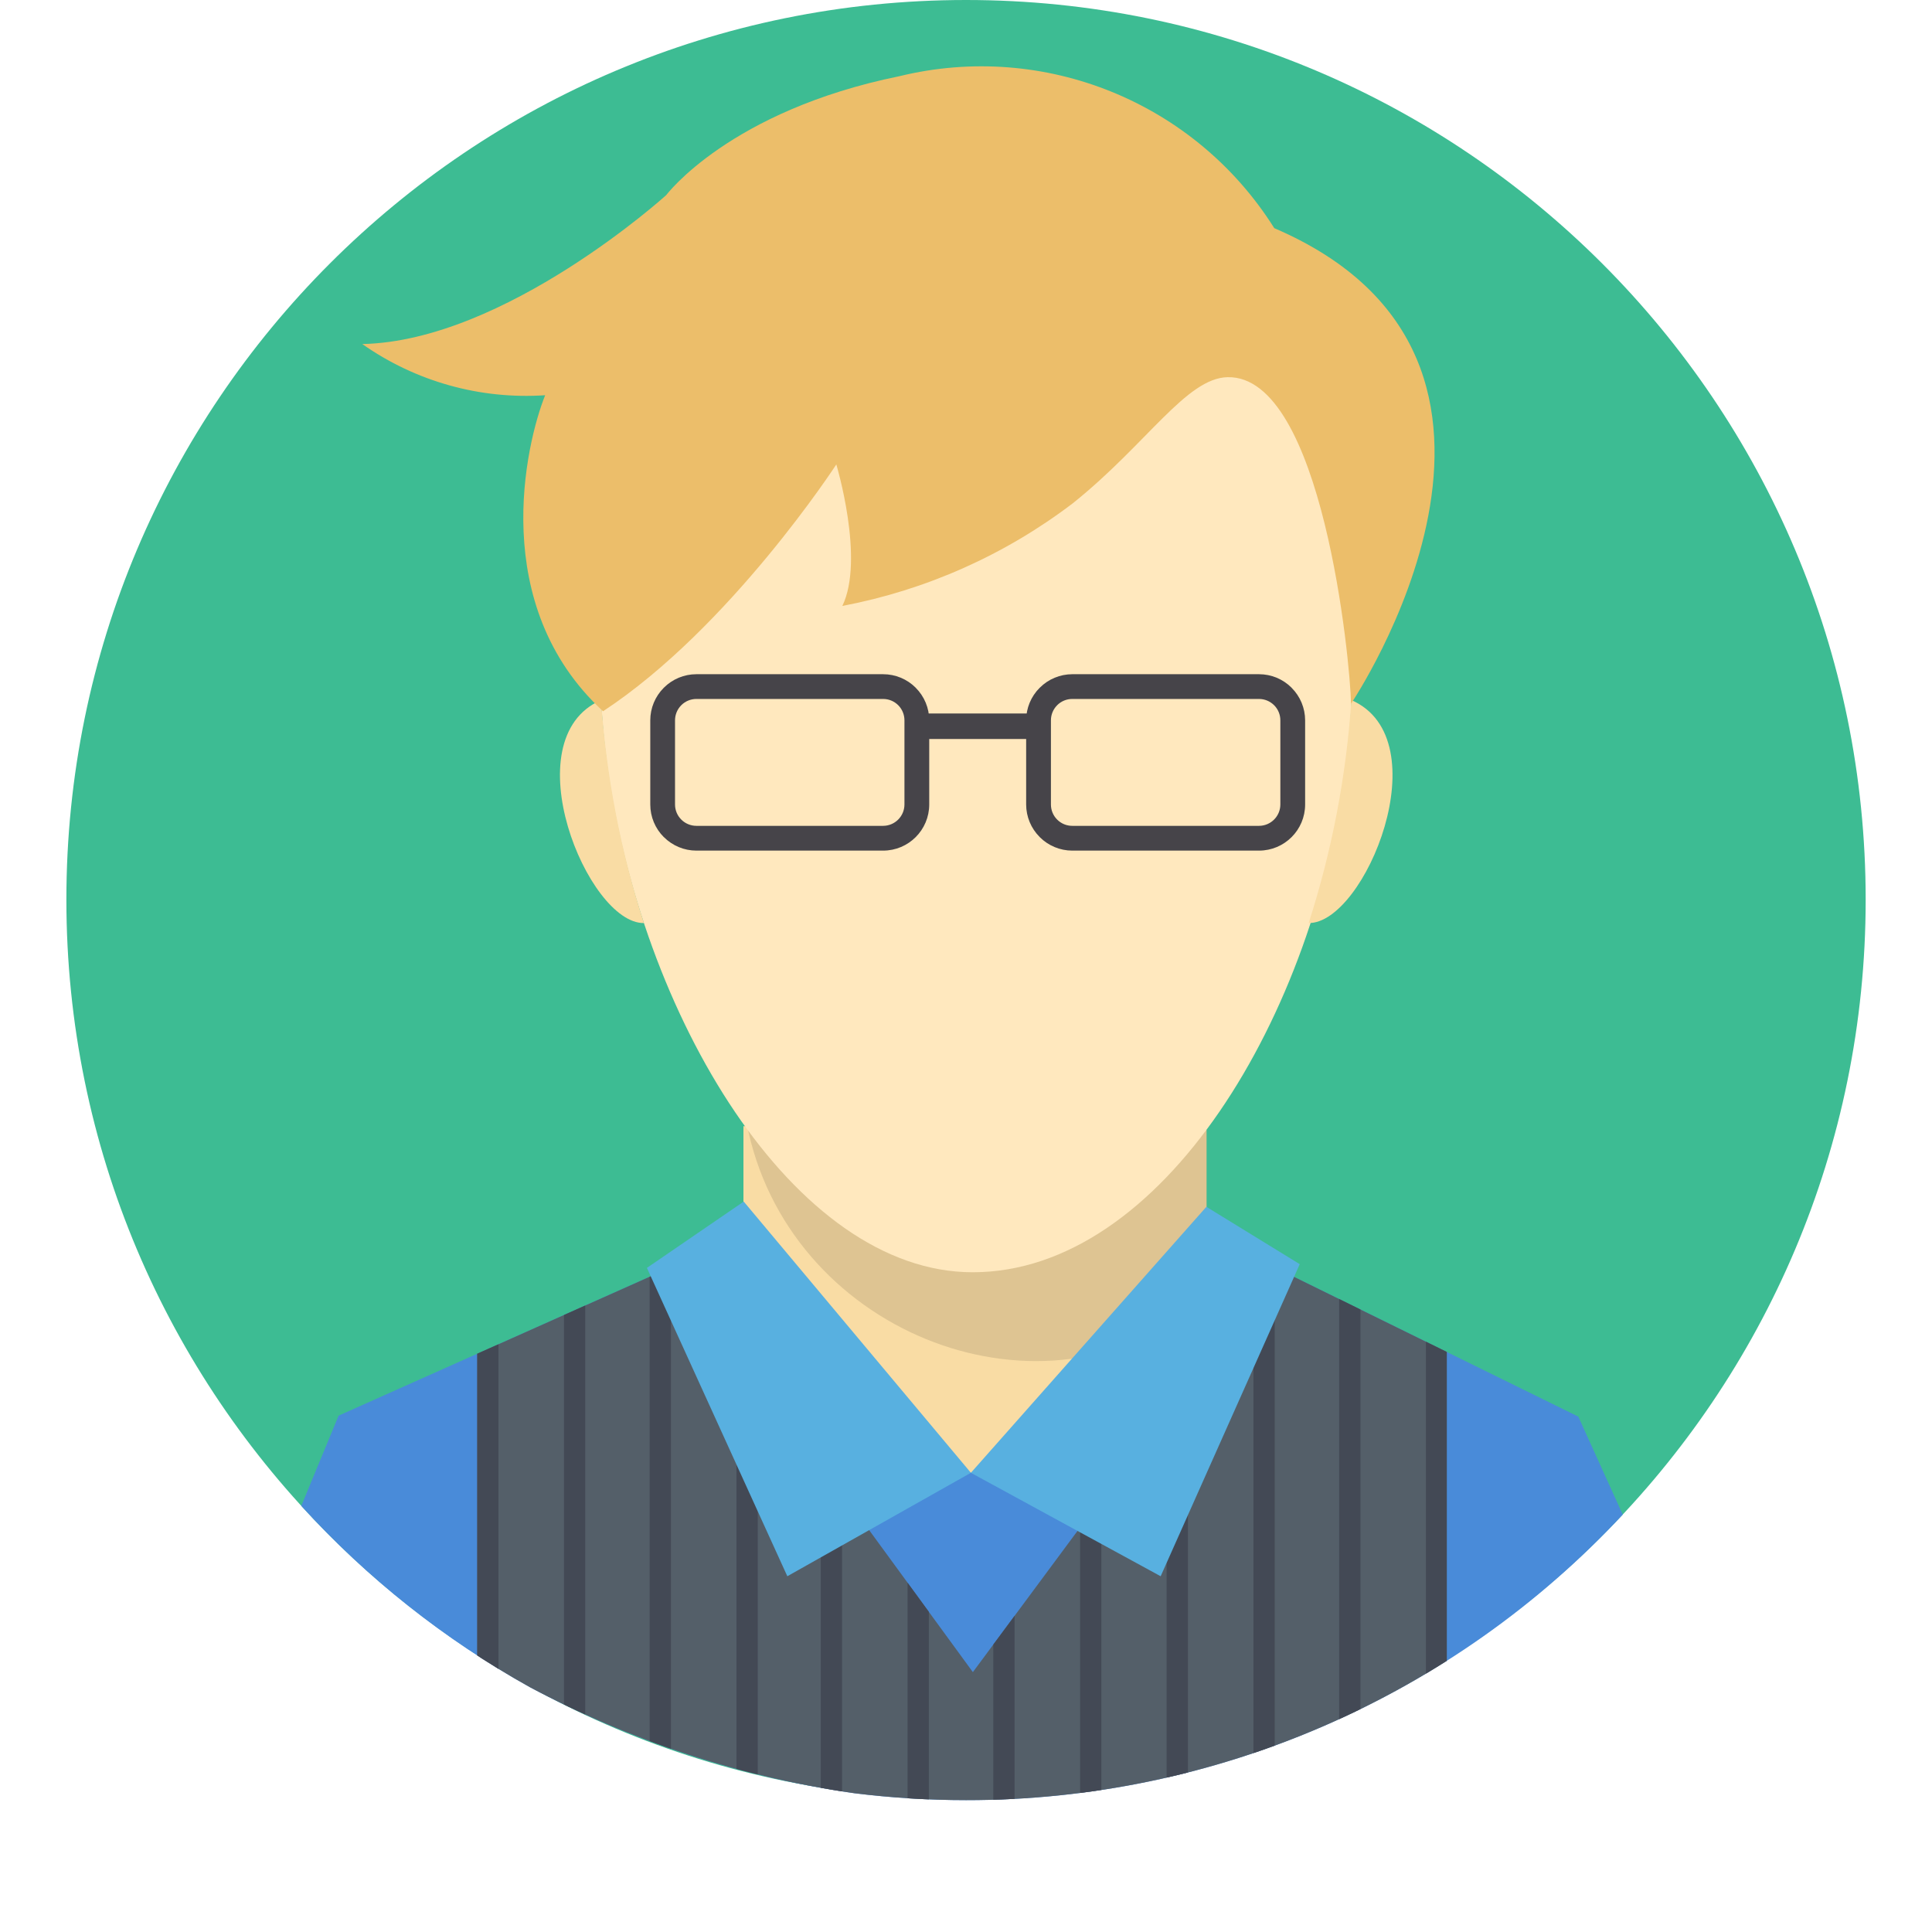
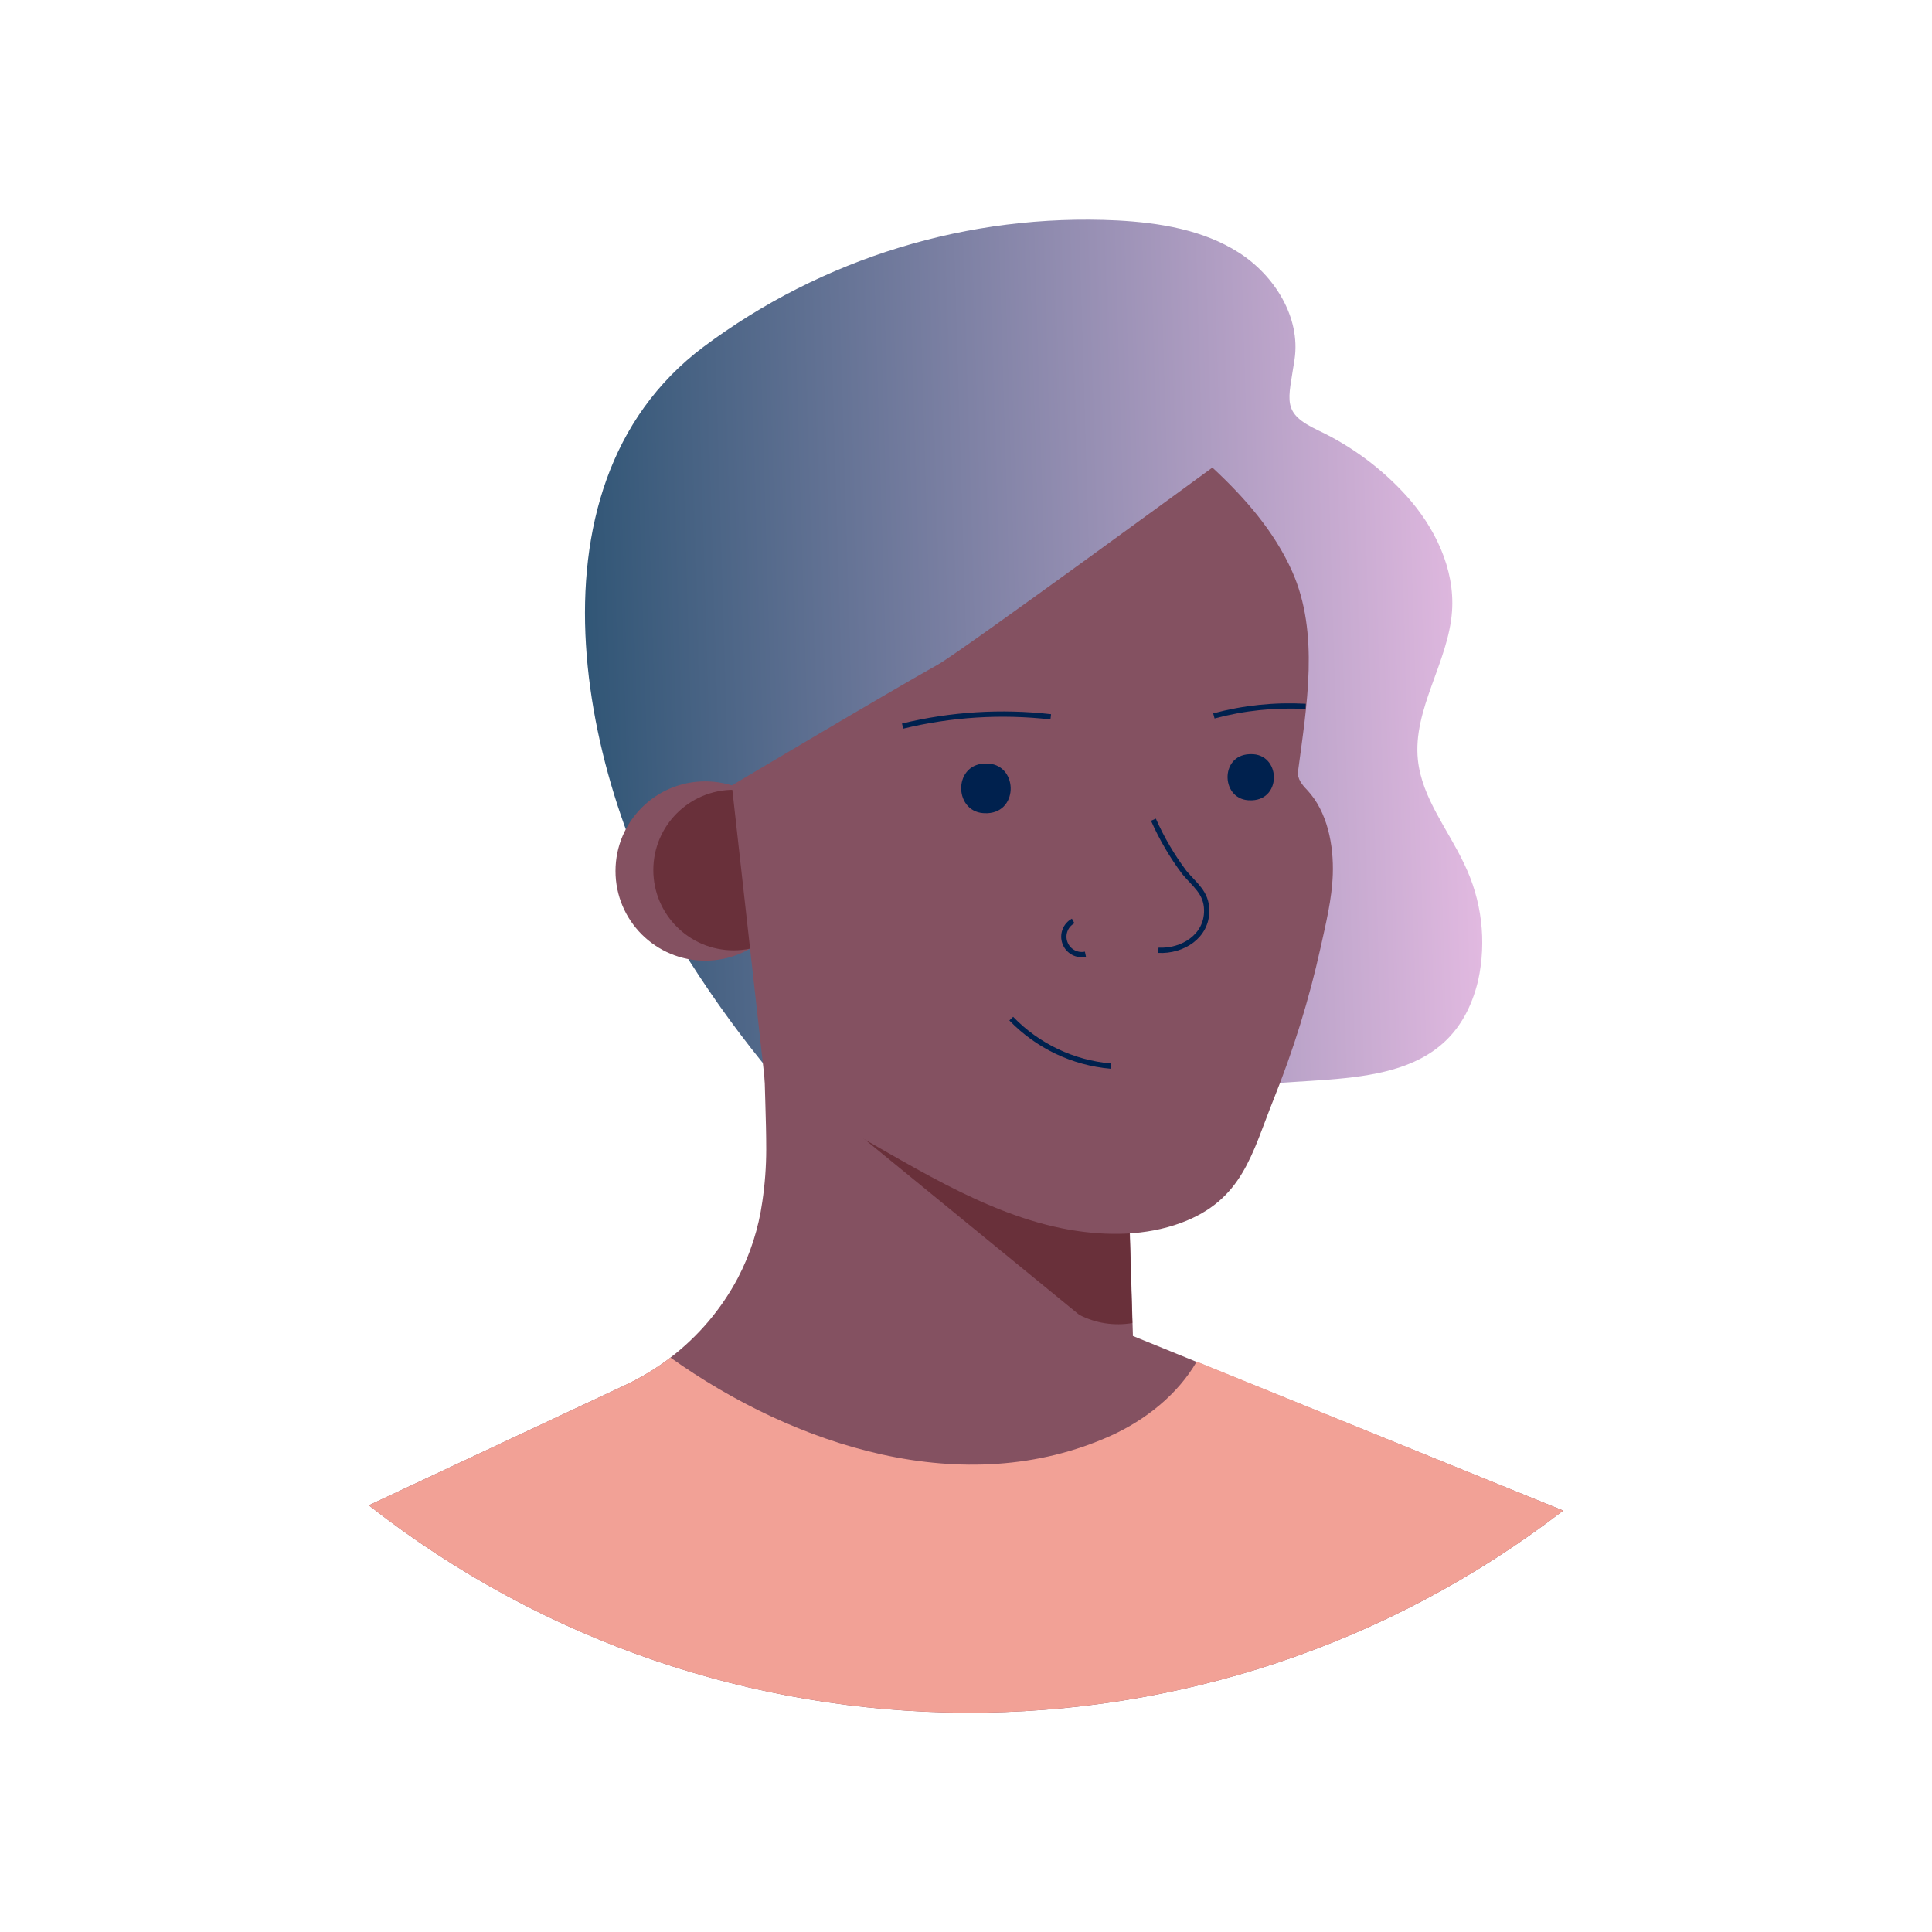
- <svg xmlns="http://www.w3.org/2000/svg" width="800px" height="800px" viewBox="-2.28 0 66.358 66.358">
+ <svg xmlns="http://www.w3.org/2000/svg" width="800px" height="800px" viewBox="0 0 366.34 366.34" id="Layer_1" data-name="Layer 1">
  <defs>
-     <clipPath id="clip-path">
-       <path clip-rule="evenodd" d="M53.456 52.022A30.766 30.766 0 0 1 30.9 61.829a31.163 31.163 0 0 1-3.833-.237 34.01 34.01 0 0 1-11.15-3.644 31.007 31.007 0 0 1-7.849-6.225l1.282-3.1 13.91-6.212c.625 3.723 7.806 8.175 7.806 8.175s7.213-3.412 8.087-8.211l12.777 6.281z" fill="none" />
-     </clipPath>
-     <clipPath id="clip-path-2">
-       <path clip-rule="evenodd" d="M14.112 46.496l6.814-3.042 10.209 13.978 10.328-13.938 5.949 2.831v20.033h-33.3V46.496z" fill="none" />
-     </clipPath>
+     <style>.cls-1{fill:url(#linear-gradient);}.cls-2{fill:#845161;}.cls-3{fill:#69303a;}.cls-4{fill:#f2a196;}.cls-5{fill:none;stroke:#00214e;stroke-miterlimit:10;}.cls-6{fill:#00214e;}</style>
+     <linearGradient id="linear-gradient" x1="151.79" y1="29.09" x2="319.78" y2="29.09" gradientTransform="matrix(1, -0.03, 0.03, 1, -41.38, 105.68)" gradientUnits="userSpaceOnUse">
+       <stop offset="0" stop-color="#315676" />
+       <stop offset="1" stop-color="#e1b9e0" />
+     </linearGradient>
  </defs>
-   <g data-name="Layer 2" id="Layer_2">
-     <g data-name="—ÎÓÈ 1" id="_ÎÓÈ_1">
-       <circle cx="30.9" cy="30.9" fill="#3dbc93" r="30.9" />
-       <path d="M23.255 38.68l15.907.121v12.918l-15.907-.121V38.68z" fill="#f9dca4" fill-rule="evenodd" />
-       <path d="M39.165 38.778v3.58a7.783 7.783 0 0 1-.098 1.18 6.527 6.527 0 0 1-.395 1.405c-5.374 4.164-13.939.748-15.306-6.365z" fill-rule="evenodd" opacity="0.11" />
-       <path d="M31.129 8.432c21.281 0 12.987 35.266 0 35.266-12.266 0-21.281-35.266 0-35.266z" fill="#ffe8be" fill-rule="evenodd" />
-       <path d="M18.365 24.046c-3.07 1.339-.46 7.686 1.472 7.658a31.972 31.972 0 0 1-1.472-7.659z" fill="#f9dca4" fill-rule="evenodd" />
-       <path d="M44.135 24.046c3.07 1.339.465 7.686-1.466 7.657a31.978 31.978 0 0 0 1.466-7.657z" fill="#f9dca4" fill-rule="evenodd" />
-       <path d="M44.123 24.17s7.96-11.785-2.636-16.334a11.881 11.881 0 0 0-12.87-5.22C22.775 3.805 20.604 6.7 20.604 6.7s-5.53 5.014-10.44 5.117a9.774 9.774 0 0 0 6.28 1.758c-.672 1.68-1.965 7.21 1.989 10.854 4.368-2.868 8.012-8.477 8.012-8.477s.982 3.257.207 4.86a18.879 18.879 0 0 0 7.922-3.531c2.542-2.036 3.893-4.297 5.31-4.326 3.256-.069 4.213 9.74 4.24 11.216z" fill="#ecbe6a" fill-rule="evenodd" />
-       <path d="M53.456 52.022A30.766 30.766 0 0 1 30.9 61.829a31.163 31.163 0 0 1-3.833-.237 34.01 34.01 0 0 1-11.15-3.644 31.007 31.007 0 0 1-7.849-6.225l1.282-3.1 13.91-6.212c.625 3.723 7.806 8.175 7.806 8.175s7.213-3.412 8.087-8.211l12.777 6.281z" fill="#498bd9" fill-rule="evenodd" />
-       <g clip-path="url(#clip-path)">
-         <path d="M14.112 46.496l6.814-3.042 10.209 13.978 10.328-13.938 5.949 2.831v20.033h-33.3V46.496z" fill="#545f69" fill-rule="evenodd" />
-         <g clip-path="url(#clip-path-2)">
-           <path d="M37.79 42.881h.732v21.382h-.732V42.881zm-14.775 0h.731v21.382h-.73V42.881zm-2.981 0h.731v21.382h-.731V42.881zm-2.944 0h.731v21.382h-.73V42.881zm-2.981 0h.731v21.382h-.731V42.881zm20.708 0h.731v21.382h-.731V42.881zm-2.981 0h.731v21.382h-.731V42.881zm-2.944 0h.731v21.382h-.731V42.881zm-2.981 0h.731v21.382h-.731V42.881zm20.785 0h.732v21.382h-.732V42.881zm-2.98 0h.73v21.382h-.73V42.881zm-2.944 0h.73v21.382h-.73z" fill="#434955" fill-rule="evenodd" />
-         </g>
-       </g>
-       <path d="M23.265 41.27l7.802 9.316-6.305 3.553-4.823-10.591 3.326-2.278z" fill="#58b0e0" fill-rule="evenodd" />
-       <path d="M39.155 41.45l-8.088 9.136 6.518 3.553 4.777-10.719-3.207-1.97z" fill="#58b0e0" fill-rule="evenodd" />
-       <path d="M21.637 23.157h6.416a1.58 1.58 0 0 1 1.119.464v.002a1.579 1.579 0 0 1 .464 1.117v2.893a1.585 1.585 0 0 1-1.583 1.583h-6.416a1.578 1.578 0 0 1-1.116-.465h-.002a1.58 1.58 0 0 1-.464-1.118V24.74a1.579 1.579 0 0 1 .464-1.117l.002-.002a1.578 1.578 0 0 1 1.116-.464zm6.416.85h-6.416a.735.735 0 0 0-.517.214l-.001.002a.735.735 0 0 0-.214.517v2.893a.73.73 0 0 0 .215.517.735.735 0 0 0 .517.215h6.416a.735.735 0 0 0 .732-.732V24.74a.734.734 0 0 0-.214-.518.731.731 0 0 0-.518-.215z" fill="#464449" fill-rule="evenodd" />
-       <path d="M34.548 23.157h6.416a1.58 1.58 0 0 1 1.118.464v.002a1.579 1.579 0 0 1 .465 1.117v2.893a1.585 1.585 0 0 1-1.583 1.583h-6.416a1.58 1.58 0 0 1-1.117-.465l-.001-.002a1.58 1.58 0 0 1-.465-1.116V24.74a1.58 1.58 0 0 1 .465-1.117l.002-.001a1.58 1.58 0 0 1 1.116-.465zm6.416.85h-6.416a.73.73 0 0 0-.517.214l-.001.002a.729.729 0 0 0-.214.517v2.893a.73.73 0 0 0 .214.517l.001.001a.73.73 0 0 0 .517.214h6.416a.735.735 0 0 0 .732-.732V24.74a.734.734 0 0 0-.214-.518h-.001a.731.731 0 0 0-.517-.215z" fill="#464449" fill-rule="evenodd" />
-       <path d="M29.415 24.506h3.845v.876h-3.845z" fill="#464449" />
-     </g>
-   </g>
+   <path class="cls-1" d="M130.85,182.4c-20.13-31.84-33.35-89.62,2.51-116.6a121.14,121.14,0,0,1,78.49-24c8,.43,16.29,1.77,23.07,6.11s11.73,12.28,10.55,20.24S242.88,78.27,250,81.63A53.36,53.36,0,0,1,266.67,94c5.41,6,9.22,13.85,8.66,21.89-.68,9.69-7.48,18.55-6.47,28.22.76,7.2,5.7,13.16,8.78,19.71a34,34,0,0,1,2.64,22.11c-4.92,20.37-24.62,18.07-41.3,19.7L204.52,209c-9.28.91-18.61.2-27.91,1.63-8.06,1.24-16.85,3.89-24.27-1.07a28.59,28.59,0,0,1-5.93-5.85A208.43,208.43,0,0,1,130.85,182.4Z" />
+   <path class="cls-2" d="M296.41,286.43a184.56,184.56,0,0,1-226.48-1l48.66-22.81a46.83,46.83,0,0,0,6.65-3.82c.64-.44,1.28-.9,1.89-1.38a46.35,46.35,0,0,0,12.78-15.09,44.69,44.69,0,0,0,4.64-14.48,67.91,67.91,0,0,0,.74-9.91c0-5.72-.31-11.44-.37-17.17q-.06-4.75-.1-9.51l2,1L152,195l2.41.41,27.88,4.74,31.12,5.3.94,32,.31,10.46.15,5.08v.33l12.1,4.92Z" />
+   <path class="cls-3" d="M214.71,250.87a16,16,0,0,1-10.07-1.56L145,200.54c-.07-2.26-.13.1-.16-2.16q-.06-4.75-.1-9.51l2,1,5.2,2.69,2.41.41,27.88,4.74L213.3,203l.94,32,.31,10.46.15,5.08v.33Z" />
+   <path class="cls-4" d="M296.41,286.43a184.56,184.56,0,0,1-226.48-1l48.66-22.81a46.83,46.83,0,0,0,6.65-3.82c.64-.44,1.28-.9,1.89-1.38,23.55,16.76,55.69,27.33,83.49,14.82,6.62-3,12.7-7.84,16.3-14.06Z" />
+   <circle class="cls-2" cx="133.71" cy="165.16" r="17" />
+   <circle class="cls-3" cx="139.1" cy="164.98" r="15.22" />
+   <path class="cls-2" d="M138.77,148.93l6.35,56.86c.16,1.47,10.91,5.89,12.19,6.57,14.4,7.77,29.2,18,45.6,20.84,7,1.19,14.33,1.14,21-1.31,11.77-4.35,13.46-13.16,17.61-23.49a183.23,183.23,0,0,0,8.88-28.7c1-4.53,2.16-9.24,2.32-13.89.19-5.52-1-11.94-4.9-16.05-.91-.95-1.87-2.09-1.69-3.5,1.62-12.3,4.11-26.21-1.12-37.92-3.39-7.61-9-14-15.12-19.68,0,0-47.66,34.9-52,37.33C167.6,131.75,138.77,148.93,138.77,148.93Z" />
+   <path class="cls-5" d="M218.71,155.43a51.14,51.14,0,0,0,5.86,10c1.91,2.32,4.21,3.78,4.24,7.18.06,4.94-4.59,7.81-9.16,7.58" />
+   <path class="cls-5" d="M191.75,193.15a29.8,29.8,0,0,0,18.87,9" />
+   <path class="cls-5" d="M171.15,137.68a80.47,80.47,0,0,1,28.09-1.76" />
+   <path class="cls-5" d="M230.17,135.75a55.49,55.49,0,0,1,17.4-1.81" />
+   <path class="cls-5" d="M203.49,174.63a3.4,3.4,0,0,0,2.33,6.31" />
+   <path class="cls-6" d="M186.9,144.78c6.1-.16,6.43,9.16.33,9.42H187c-6.1.16-6.43-9.16-.33-9.42h.27Z" />
+   <path class="cls-6" d="M237.14,143c5.66-.14,6,8.5.3,8.75h-.26c-5.66.15-6-8.5-.3-8.74h.26Z" />
</svg>
